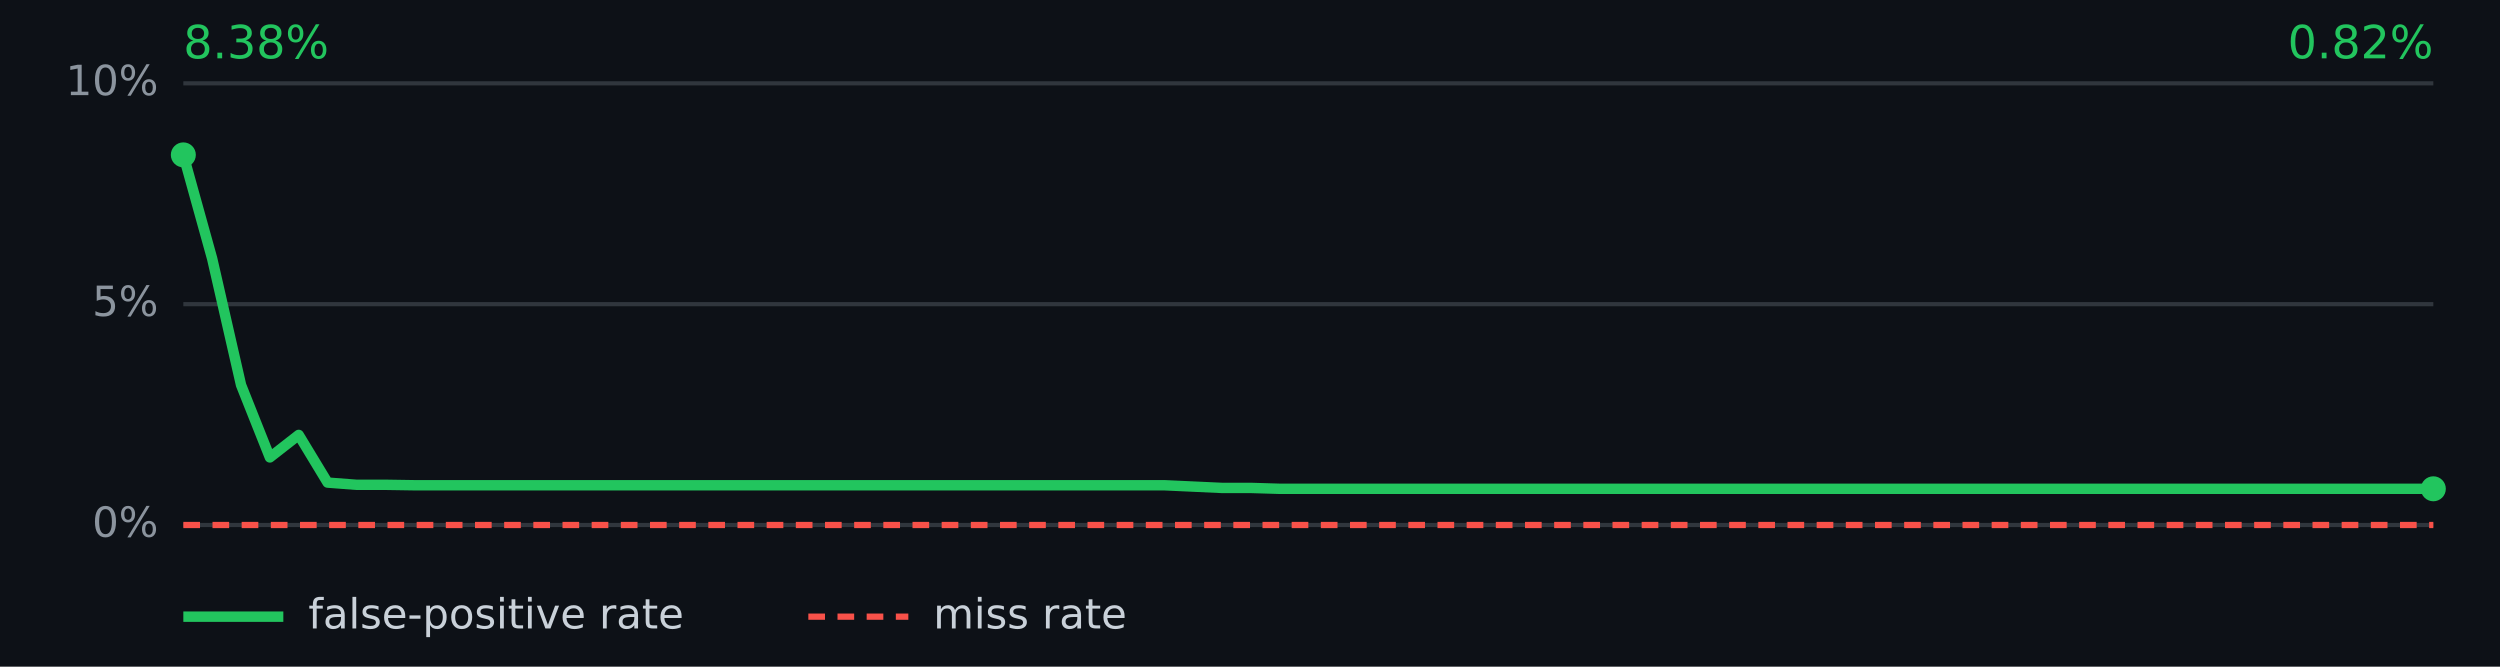
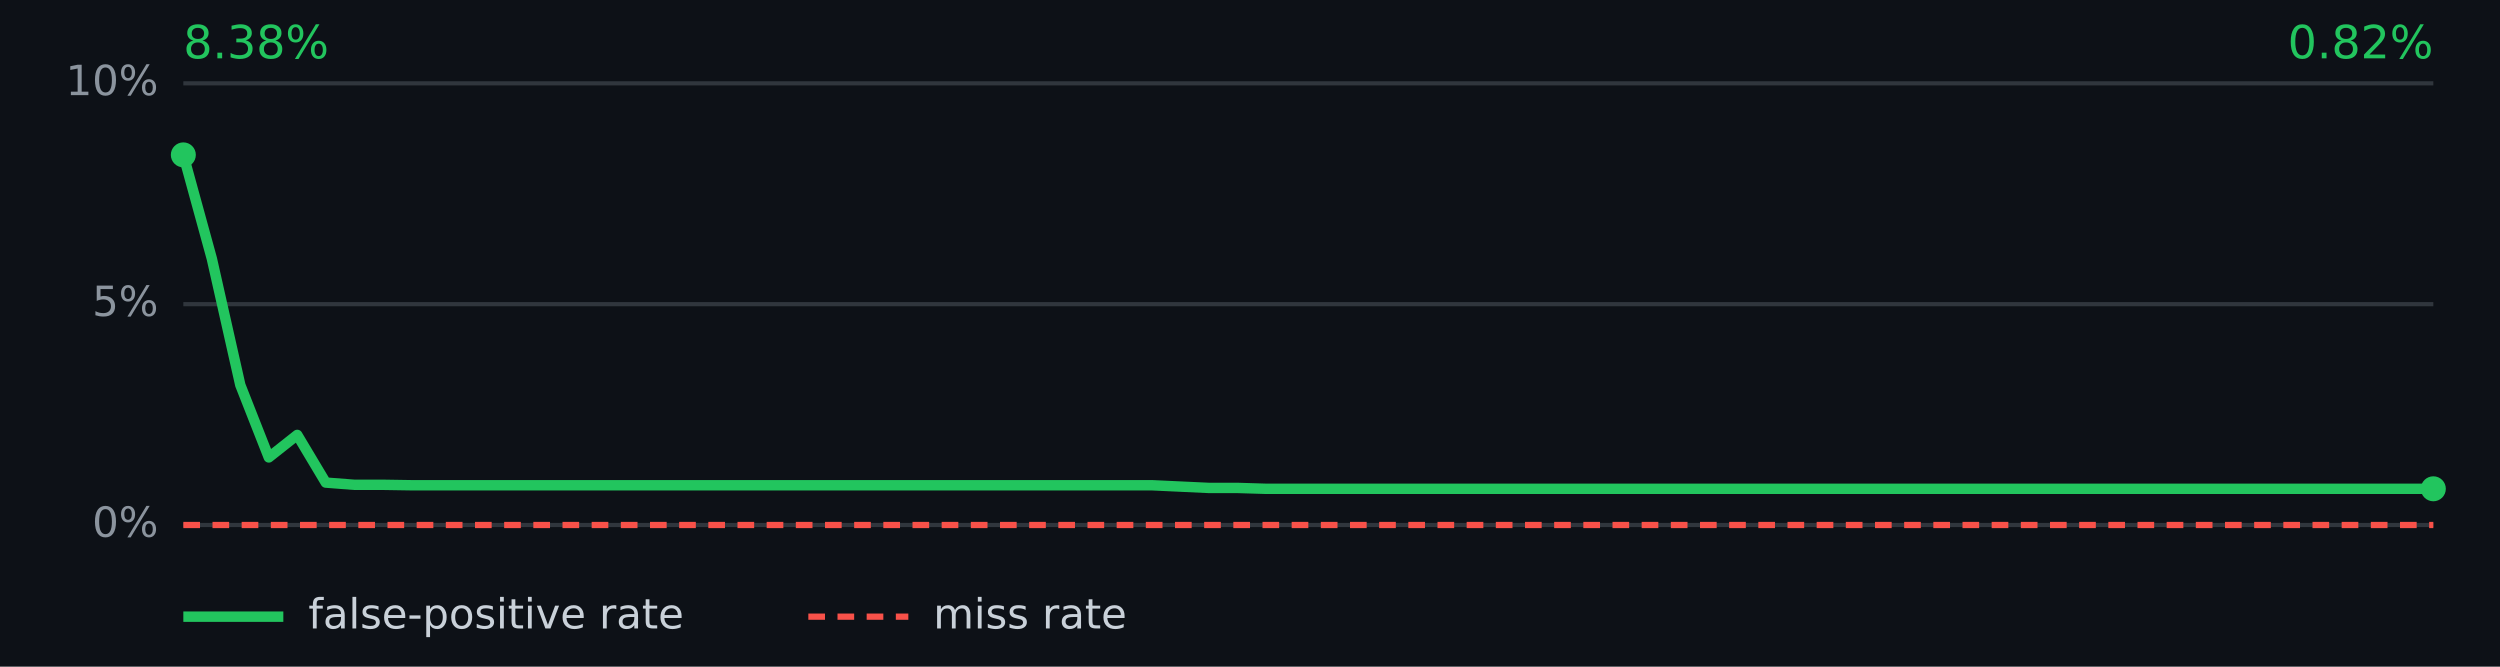
<svg xmlns="http://www.w3.org/2000/svg" width="600" height="160" role="img" aria-label="false-positive rate trend: 8.38% to 0.82%">
  <rect width="100%" height="160" fill="#0d1117" />
  <line x1="44" y1="20.00" x2="584" y2="20.00" stroke="#30363d" stroke-width="1" />
  <text x="38" y="20.00" font-family="Verdana,Geneva,DejaVu Sans,sans-serif" font-size="10" fill="#8b949e" text-anchor="end" dominant-baseline="middle">10%</text>
  <line x1="44" y1="73.00" x2="584" y2="73.00" stroke="#30363d" stroke-width="1" />
  <text x="38" y="73.00" font-family="Verdana,Geneva,DejaVu Sans,sans-serif" font-size="10" fill="#8b949e" text-anchor="end" dominant-baseline="middle">5%</text>
  <line x1="44" y1="126.00" x2="584" y2="126.00" stroke="#30363d" stroke-width="1" />
  <text x="38" y="126.00" font-family="Verdana,Geneva,DejaVu Sans,sans-serif" font-size="10" fill="#8b949e" text-anchor="end" dominant-baseline="middle">0%</text>
-   <polyline points="44.00,126.00 51.71,126.00 59.43,126.00 67.14,126.00 74.86,126.00 82.57,126.00 90.29,126.00 98.00,126.00 105.71,126.00 113.43,126.00 121.14,126.00 128.86,126.00 136.57,126.00 144.29,126.00 152.00,126.00 159.71,126.00 167.43,126.00 175.14,126.00 182.86,126.00 190.57,126.00 198.29,126.00 206.00,126.00 213.71,126.00 221.43,126.00 229.14,126.00 236.86,126.00 244.57,126.00 252.29,126.00 260.00,126.00 267.71,126.00 275.43,126.00 283.14,126.00 290.86,126.00 298.57,126.00 306.29,126.00 314.00,126.00 321.71,126.00 329.43,126.00 337.14,126.00 344.86,126.00 352.57,126.00 360.29,126.00 368.00,126.00 375.71,126.00 383.43,126.00 391.14,126.00 398.86,126.00 406.57,126.00 414.29,126.00 422.00,126.00 429.71,126.00 437.43,126.00 445.14,126.00 452.86,126.00 460.57,126.00 468.29,126.00 476.00,126.00 483.71,126.00 491.43,126.00 499.14,126.00 506.86,126.00 514.57,126.00 522.29,126.00 530.00,126.00 537.71,126.00 545.43,126.00 553.14,126.00 560.86,126.00 568.57,126.00 576.29,126.00 584.00,126.00" fill="none" stroke="#f85149" stroke-width="1.5" stroke-dasharray="4,3" />
-   <polyline points="44.00,37.17 50.92,62.08 57.85,92.40 64.77,109.78 71.69,104.38 78.62,115.82 85.54,116.35 92.46,116.35 99.38,116.46 106.31,116.46 113.23,116.46 120.15,116.46 127.08,116.46 134.00,116.46 140.92,116.46 147.85,116.46 154.77,116.46 161.69,116.46 168.62,116.46 175.54,116.46 182.46,116.46 189.38,116.46 196.31,116.46 203.23,116.46 210.15,116.46 217.08,116.46 224.00,116.46 230.92,116.46 237.85,116.46 244.77,116.46 251.69,116.46 258.62,116.46 265.54,116.46 272.46,116.46 279.38,116.46 286.31,116.78 293.23,117.10 300.15,117.10 307.08,117.31 314.00,117.31 320.92,117.31 327.85,117.31 334.77,117.31 341.69,117.31 348.62,117.31 355.54,117.31 362.46,117.31 369.38,117.31 376.31,117.31 383.23,117.31 390.15,117.31 397.08,117.31 404.00,117.31 410.92,117.31 417.85,117.31 424.77,117.31 431.69,117.31 438.62,117.31 445.54,117.31 452.46,117.31 459.38,117.31 466.31,117.31 473.23,117.31 480.15,117.31 487.08,117.31 494.00,117.31 500.92,117.31 507.85,117.31 514.77,117.31 521.69,117.31 528.62,117.31 535.54,117.31 542.46,117.31 549.38,117.31 556.31,117.31 563.23,117.31 570.15,117.31 577.08,117.31 584.00,117.31" fill="none" stroke="#22c55e" stroke-width="2.5" stroke-linejoin="round" />
+   <polyline points="44.00,126.00 51.61,126.00 59.21,126.00 66.82,126.00 74.42,126.00 82.03,126.00 89.63,126.00 97.24,126.00 104.85,126.00 112.45,126.00 120.06,126.00 127.66,126.00 135.27,126.00 142.87,126.00 150.48,126.00 158.08,126.00 165.69,126.00 173.30,126.00 180.90,126.00 188.51,126.00 196.11,126.00 203.72,126.00 211.32,126.00 218.93,126.00 226.54,126.00 234.14,126.00 241.75,126.00 249.35,126.00 256.96,126.00 264.56,126.00 272.17,126.00 279.77,126.00 287.38,126.00 294.99,126.00 302.59,126.00 310.20,126.00 317.80,126.00 325.41,126.00 333.01,126.00 340.62,126.00 348.23,126.00 355.83,126.00 363.44,126.00 371.04,126.00 378.65,126.00 386.25,126.00 393.86,126.00 401.46,126.00 409.07,126.00 416.68,126.00 424.28,126.00 431.89,126.00 439.49,126.00 447.10,126.00 454.70,126.00 462.31,126.00 469.92,126.00 477.52,126.00 485.13,126.00 492.73,126.00 500.34,126.00 507.94,126.00 515.55,126.00 523.15,126.00 530.76,126.00 538.37,126.00 545.97,126.00 553.58,126.00 561.18,126.00 568.79,126.00 576.39,126.00 584.00,126.00" fill="none" stroke="#f85149" stroke-width="1.5" stroke-dasharray="4,3" />
+   <polyline points="44.00,37.17 50.84,62.08 57.67,92.40 64.51,109.78 71.34,104.38 78.18,115.82 85.01,116.35 91.85,116.35 98.68,116.46 105.52,116.46 112.35,116.46 119.19,116.46 126.03,116.46 132.86,116.46 139.70,116.46 146.53,116.46 153.37,116.46 160.20,116.46 167.04,116.46 173.87,116.46 180.71,116.46 187.54,116.46 194.38,116.46 201.22,116.46 208.05,116.46 214.89,116.46 221.72,116.46 228.56,116.46 235.39,116.46 242.23,116.46 249.06,116.46 255.90,116.46 262.73,116.46 269.57,116.46 276.41,116.46 283.24,116.78 290.08,117.10 296.91,117.10 303.75,117.31 310.58,117.31 317.42,117.31 324.25,117.31 331.09,117.31 337.92,117.31 344.76,117.31 351.59,117.31 358.43,117.31 365.27,117.31 372.10,117.31 378.94,117.31 385.77,117.31 392.61,117.31 399.44,117.31 406.28,117.31 413.11,117.31 419.95,117.31 426.78,117.31 433.62,117.31 440.46,117.31 447.29,117.31 454.13,117.31 460.96,117.31 467.80,117.31 474.63,117.31 481.47,117.31 488.30,117.31 495.14,117.31 501.97,117.31 508.81,117.31 515.65,117.31 522.48,117.31 529.32,117.31 536.15,117.31 542.99,117.31 549.82,117.31 556.66,117.31 563.49,117.31 570.33,117.31 577.16,117.31 584.00,117.31" fill="none" stroke="#22c55e" stroke-width="2.5" stroke-linejoin="round" />
  <circle cx="44.00" cy="37.17" r="3" fill="#22c55e" />
  <circle cx="584.00" cy="117.31" r="3" fill="#22c55e" />
  <text x="44.00" y="14" font-family="Verdana,Geneva,DejaVu Sans,sans-serif" font-size="11" fill="#22c55e" text-anchor="start">8.38%</text>
  <text x="584.00" y="14" font-family="Verdana,Geneva,DejaVu Sans,sans-serif" font-size="11" fill="#22c55e" text-anchor="end">0.82%</text>
  <line x1="44" y1="148" x2="68" y2="148" stroke="#22c55e" stroke-width="2.5" />
  <text x="74" y="148" font-family="Verdana,Geneva,DejaVu Sans,sans-serif" font-size="10" fill="#c9d1d9" dominant-baseline="middle">false-positive rate</text>
  <line x1="194" y1="148" x2="218" y2="148" stroke="#f85149" stroke-width="1.5" stroke-dasharray="4,3" />
  <text x="224" y="148" font-family="Verdana,Geneva,DejaVu Sans,sans-serif" font-size="10" fill="#c9d1d9" dominant-baseline="middle">miss rate</text>
</svg>
